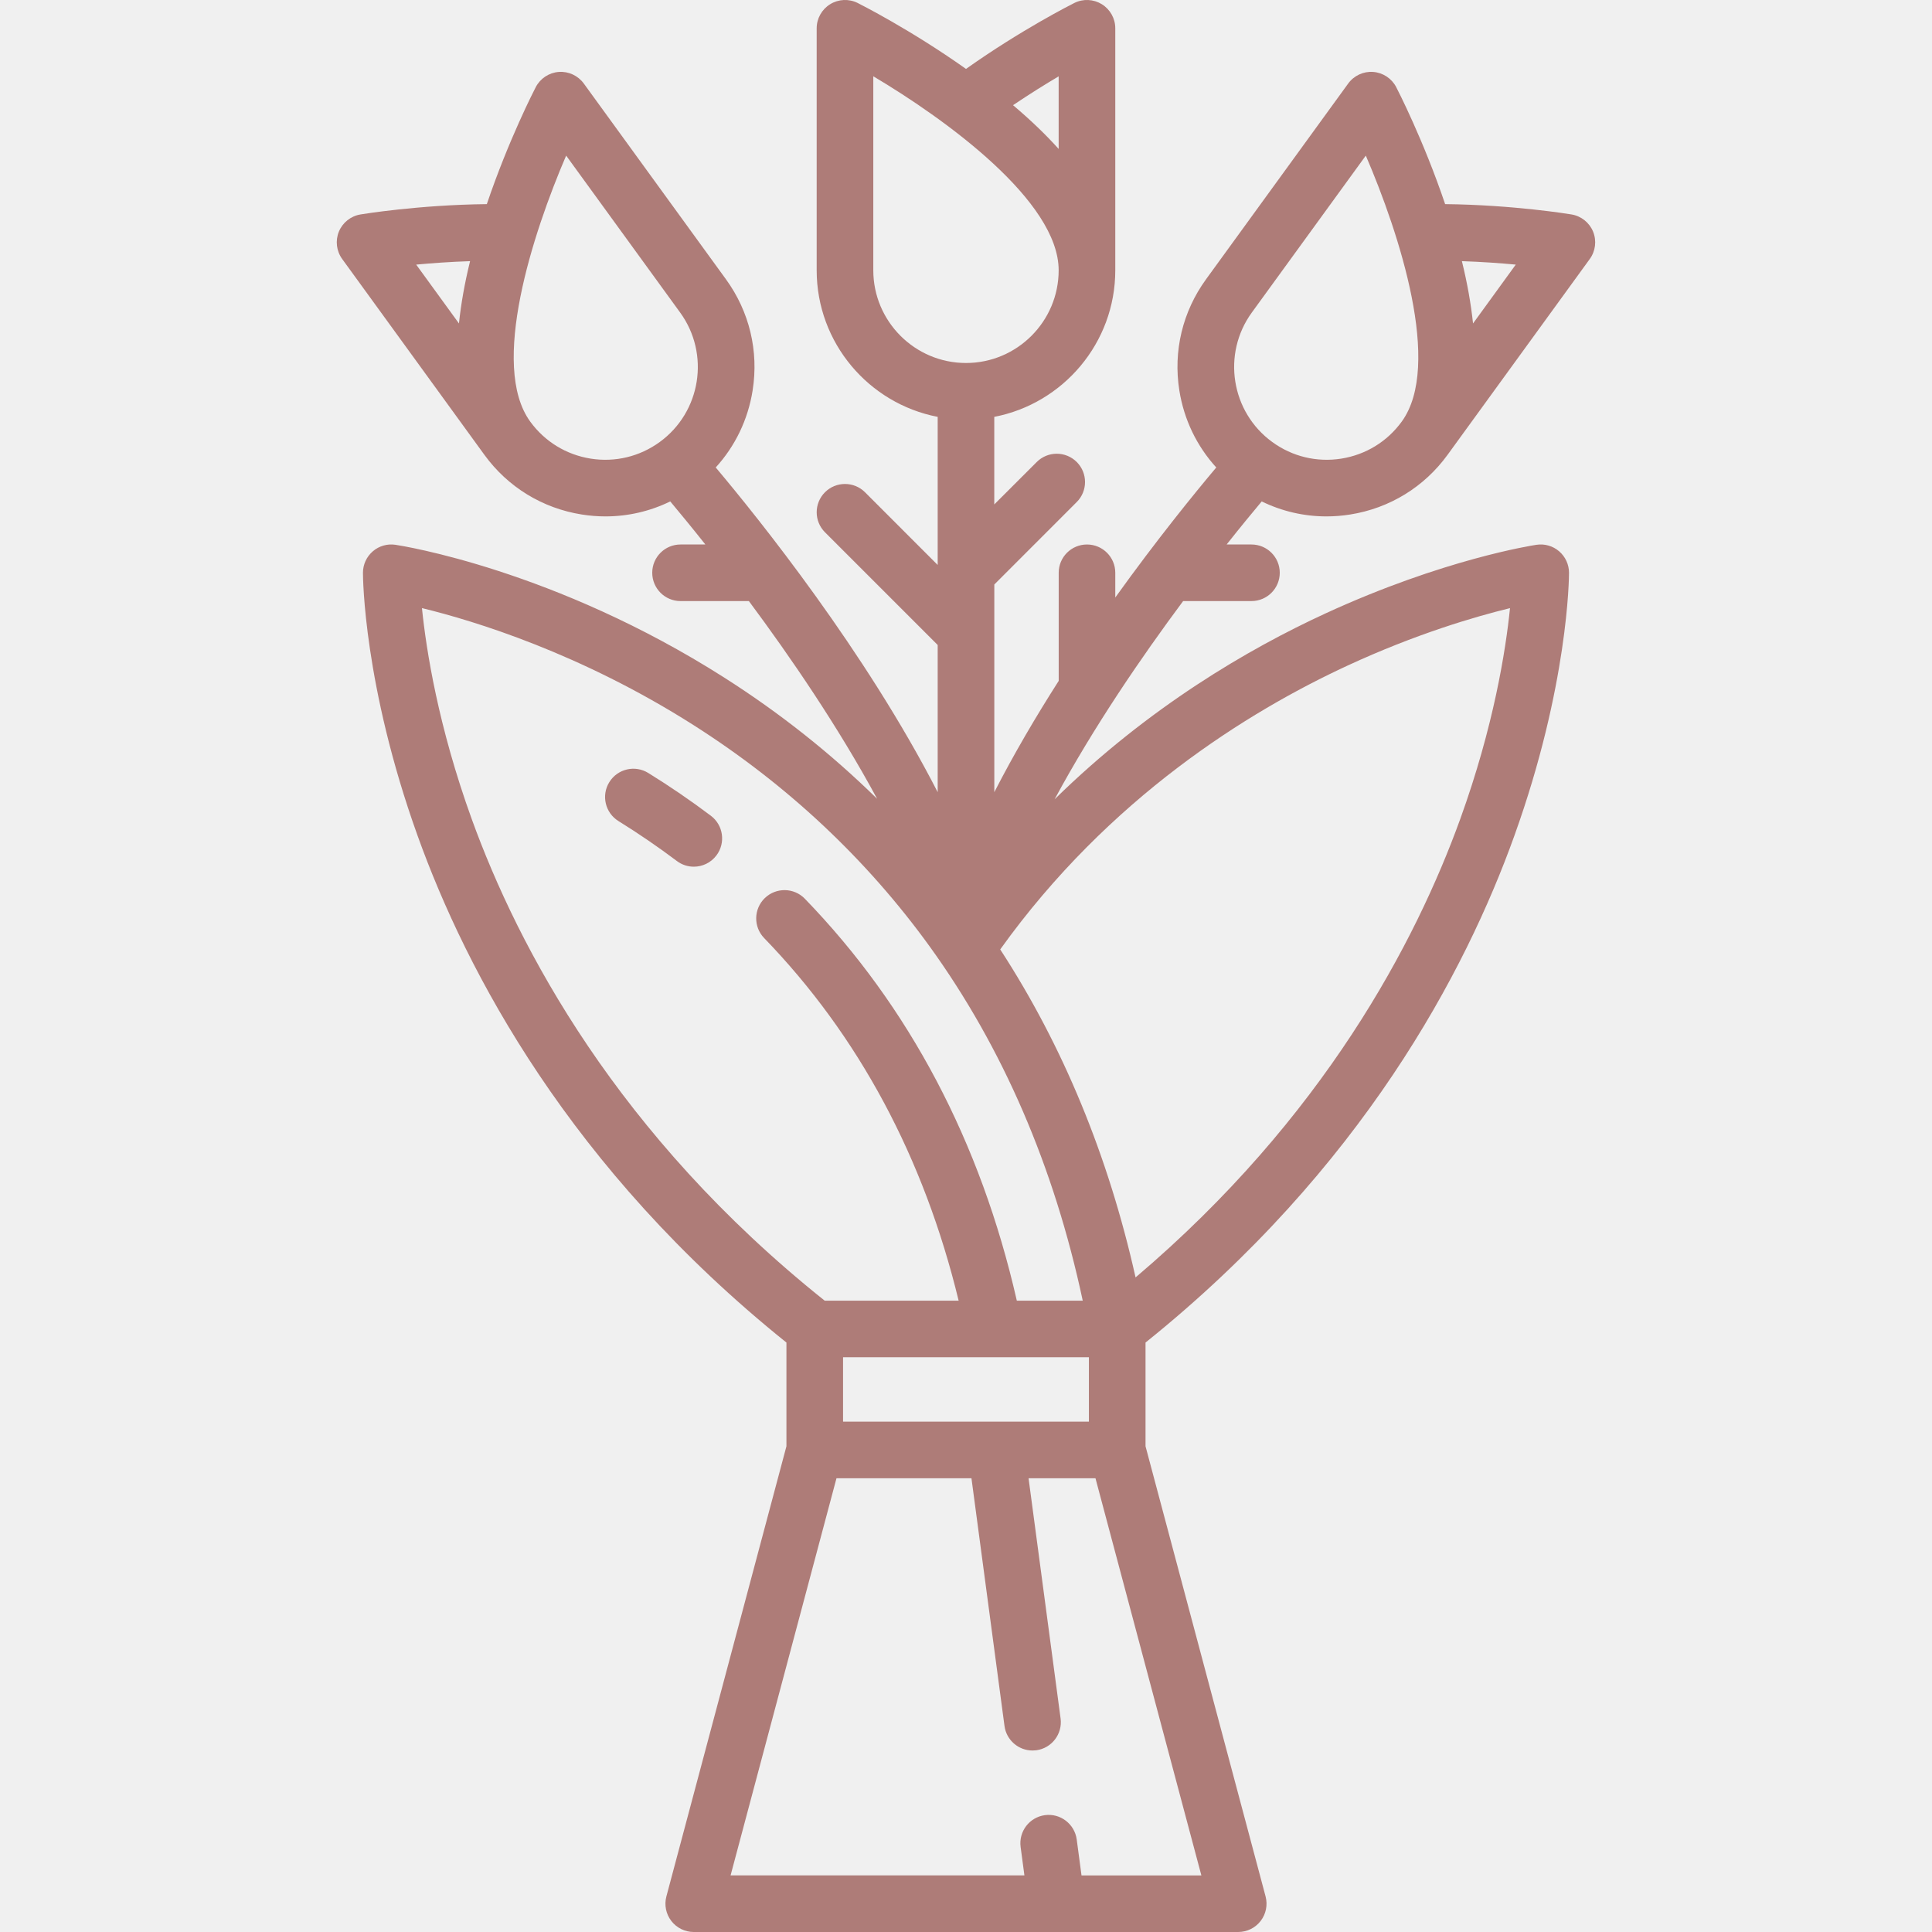
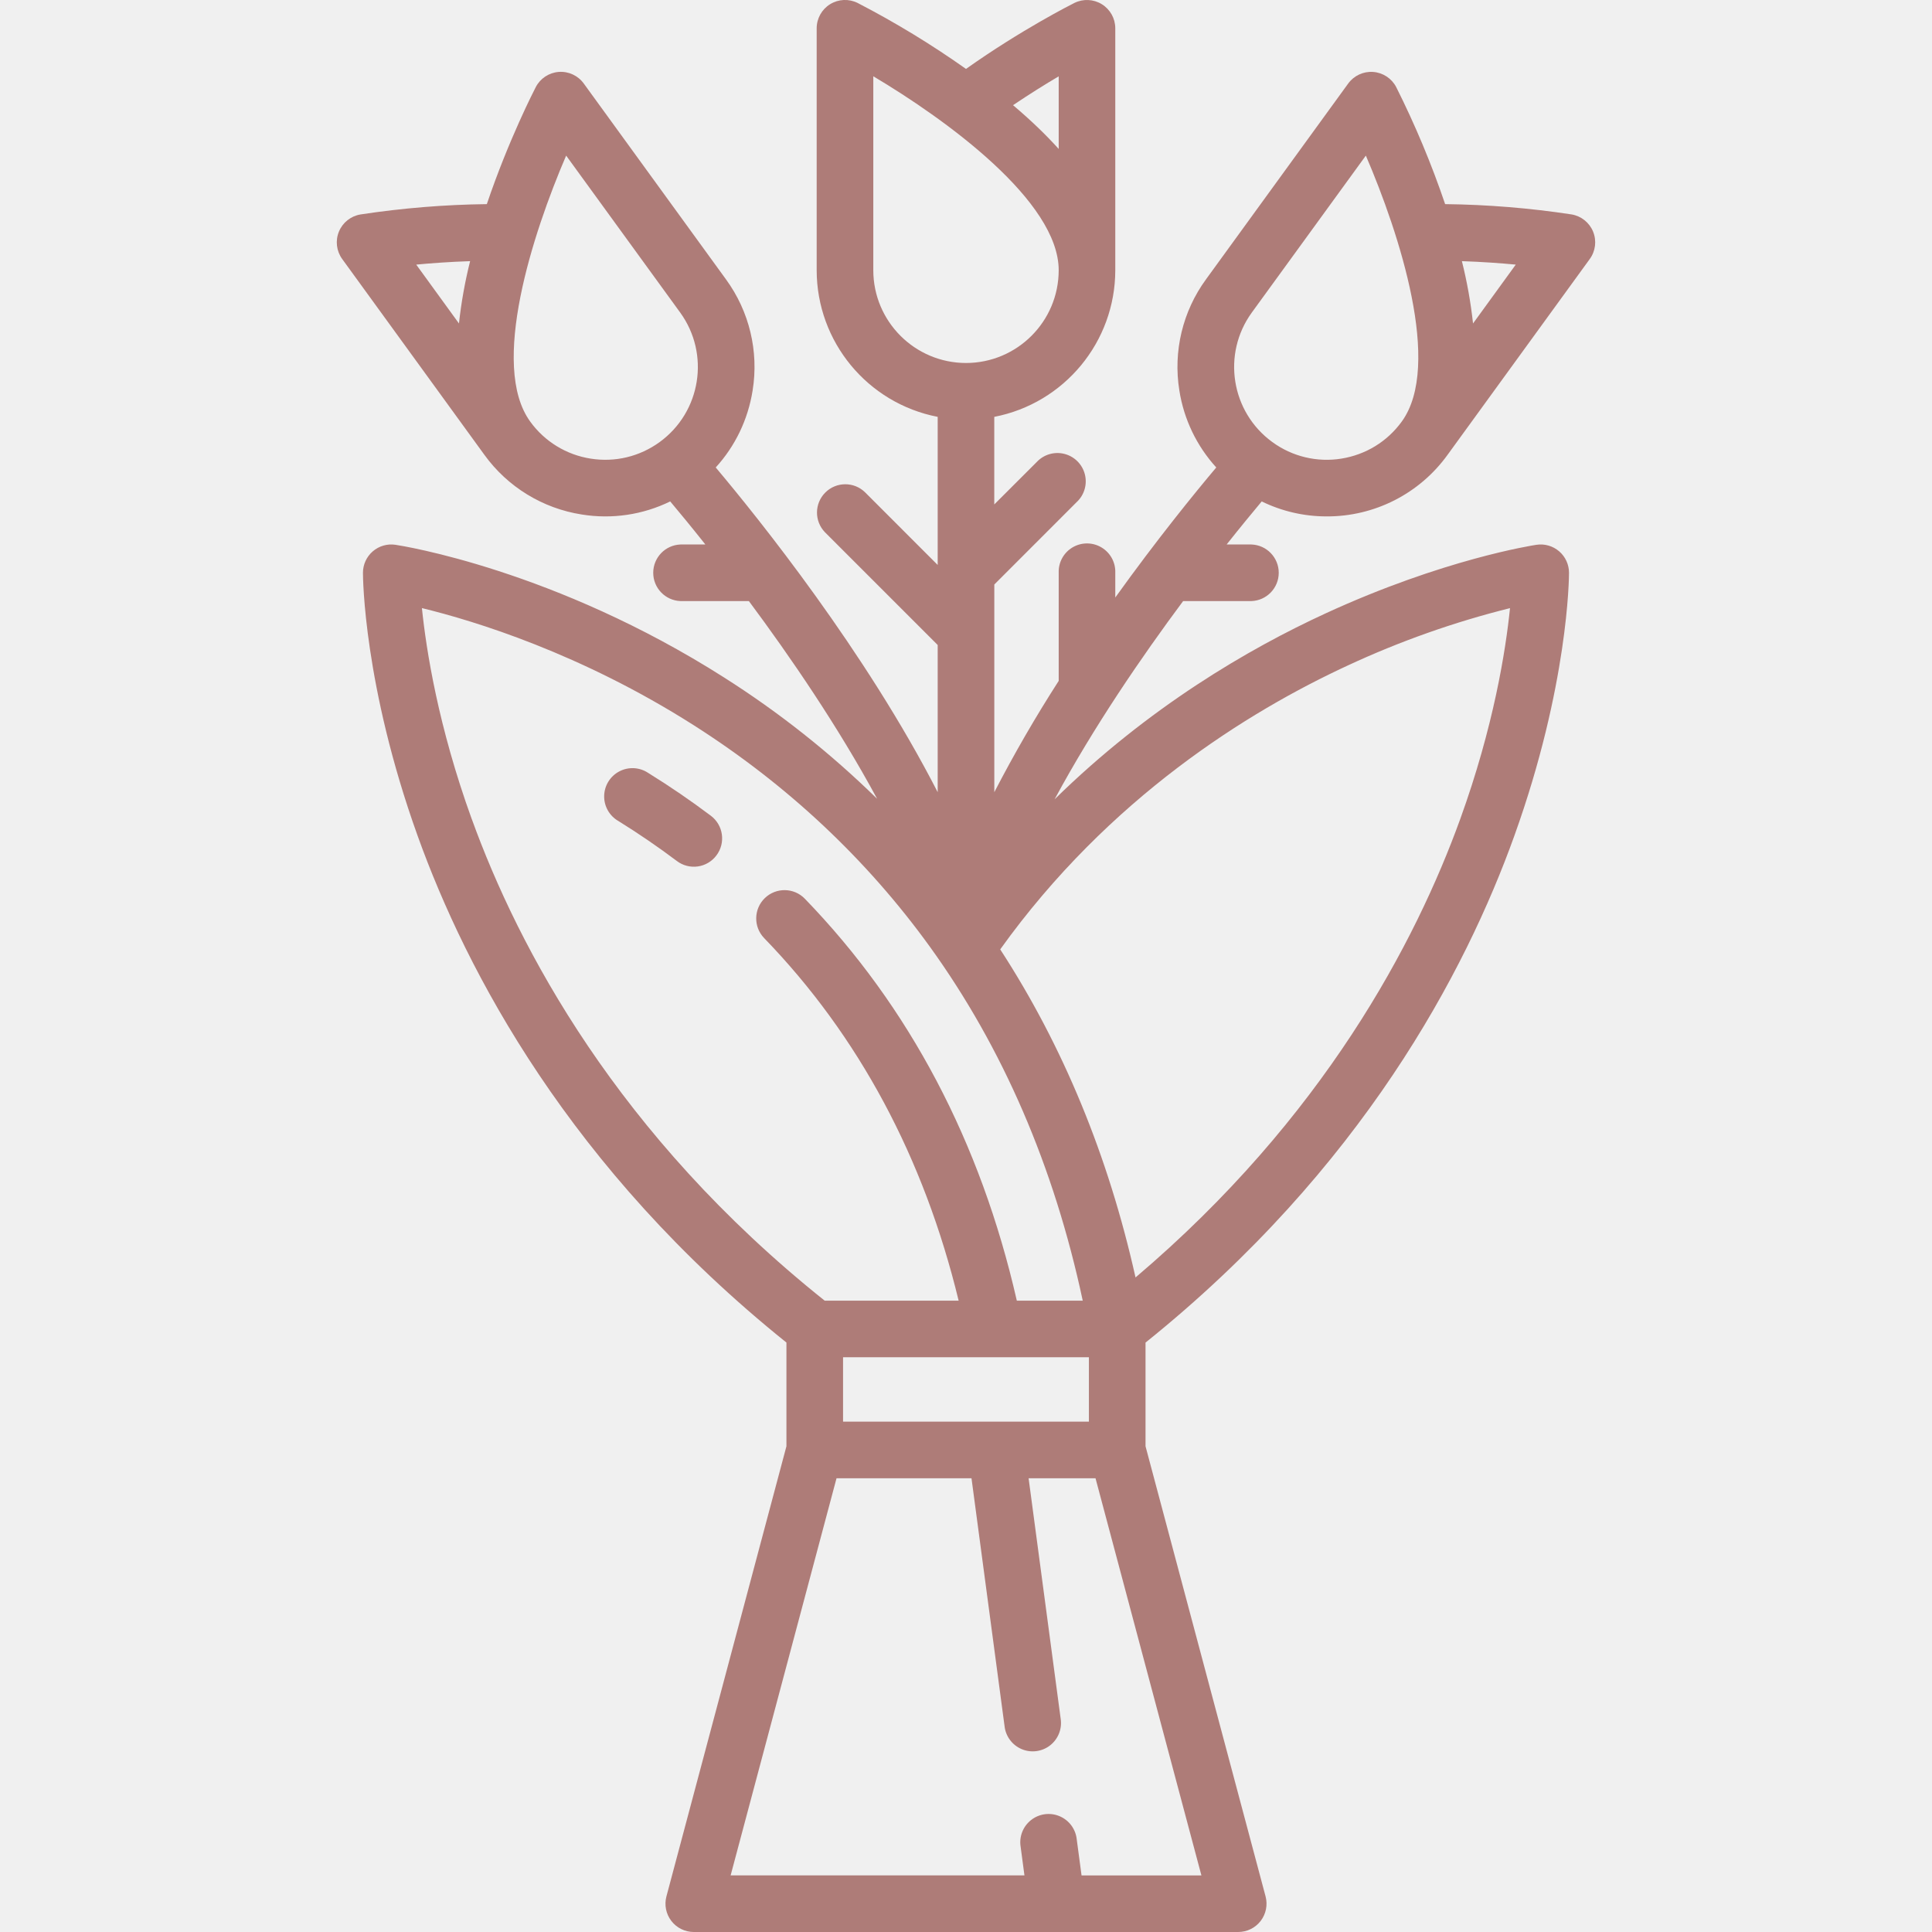
- <svg xmlns="http://www.w3.org/2000/svg" width="52" height="52" viewBox="0 0 52 52" fill="none">
-   <g clip-path="url(#clip0)">
-     <path d="M35.702 13.899C35.914 13.899 36.127 13.882 36.34 13.848C37.4 13.68 38.331 13.109 38.962 12.241L42.789 6.971C42.944 6.757 42.978 6.479 42.878 6.234C42.778 5.99 42.558 5.815 42.298 5.772C42.23 5.761 40.729 5.514 38.896 5.494C38.309 3.758 37.611 2.407 37.579 2.345C37.458 2.111 37.223 1.956 36.96 1.936C36.697 1.916 36.442 2.035 36.287 2.248L32.46 7.518C31.829 8.387 31.574 9.449 31.742 10.509C31.867 11.294 32.212 12.008 32.736 12.582C32.157 13.27 31.136 14.523 30.018 16.082V15.416C30.018 14.995 29.677 14.655 29.256 14.655C28.836 14.655 28.495 14.995 28.495 15.416V18.326C27.883 19.284 27.288 20.295 26.762 21.322V17.045C26.762 17.045 26.762 17.044 26.762 17.044V15.732L28.981 13.512C29.278 13.215 29.278 12.733 28.981 12.435C28.683 12.138 28.201 12.138 27.904 12.435L26.761 13.577V11.22C28.614 10.863 30.018 9.23 30.018 7.275V0.762C30.018 0.498 29.881 0.253 29.657 0.114C29.432 -0.025 29.152 -0.038 28.916 0.08C28.854 0.111 27.496 0.794 26 1.855C24.505 0.795 23.146 0.112 23.084 0.08C22.848 -0.038 22.567 -0.025 22.343 0.114C22.118 0.253 21.981 0.498 21.981 0.762V7.275C21.981 9.23 23.385 10.863 25.238 11.22V15.206L23.282 13.249C22.984 12.952 22.502 12.952 22.204 13.249C21.907 13.547 21.907 14.029 22.204 14.326L25.238 17.36V21.322C23.295 17.532 20.413 13.947 19.264 12.582C19.787 12.008 20.133 11.294 20.257 10.509C20.425 9.449 20.171 8.387 19.54 7.518L15.713 2.248C15.557 2.035 15.302 1.916 15.039 1.936C14.776 1.956 14.542 2.111 14.42 2.345C14.388 2.407 13.69 3.758 13.103 5.494C11.271 5.514 9.769 5.761 9.702 5.772C9.441 5.815 9.222 5.99 9.121 6.234C9.021 6.479 9.055 6.757 9.21 6.971L13.037 12.241C13.668 13.109 14.599 13.68 15.659 13.848C15.872 13.882 16.085 13.899 16.297 13.899C16.903 13.899 17.496 13.761 18.04 13.496C18.275 13.777 18.6 14.17 18.985 14.655H18.316C17.896 14.655 17.555 14.996 17.555 15.416C17.555 15.837 17.896 16.178 18.316 16.178H20.156C21.269 17.674 22.559 19.558 23.608 21.5C22.369 20.283 20.992 19.191 19.488 18.234C14.927 15.331 10.817 14.689 10.644 14.663C10.425 14.63 10.202 14.694 10.034 14.839C9.866 14.984 9.769 15.195 9.769 15.416C9.769 15.538 9.786 18.445 11.239 22.492C12.551 26.146 15.337 31.453 21.167 36.135V38.926L17.936 51.042C17.875 51.271 17.924 51.515 18.068 51.702C18.212 51.89 18.436 52 18.672 52H33.327C33.563 52 33.787 51.89 33.931 51.702C34.075 51.515 34.124 51.271 34.063 51.042L30.832 38.926V36.135C36.662 31.453 39.449 26.146 40.76 22.492C42.213 18.445 42.23 15.538 42.23 15.416C42.23 15.195 42.133 14.984 41.965 14.839C41.797 14.694 41.575 14.63 41.355 14.663C41.254 14.678 38.848 15.05 35.679 16.509C33.603 17.464 30.908 19.037 28.385 21.513C29.435 19.566 30.728 17.678 31.844 16.178H33.683C34.104 16.178 34.445 15.837 34.445 15.416C34.445 14.996 34.104 14.655 33.683 14.655H33.015C33.399 14.17 33.724 13.777 33.959 13.496C34.503 13.761 35.096 13.899 35.702 13.899ZM40.797 7.122L39.647 8.706C39.592 8.185 39.494 7.626 39.347 7.029C39.883 7.047 40.38 7.083 40.797 7.122ZM12.353 8.706L11.202 7.122C11.619 7.083 12.115 7.047 12.652 7.029C12.505 7.626 12.407 8.185 12.353 8.706ZM17.755 11.898C17.215 12.29 16.556 12.448 15.898 12.344C15.24 12.239 14.662 11.885 14.27 11.346C13.178 9.842 14.336 6.288 15.238 4.188L18.307 8.413C19.115 9.526 18.868 11.09 17.755 11.898ZM28.494 2.055V4.009C28.145 3.62 27.735 3.227 27.266 2.831C27.711 2.531 28.134 2.268 28.494 2.055ZM23.505 7.275V2.053C25.469 3.221 28.494 5.416 28.494 7.275C28.494 8.65 27.375 9.77 26 9.77C24.624 9.77 23.505 8.65 23.505 7.275ZM12.696 22.043C11.795 19.552 11.472 17.499 11.357 16.367C12.777 16.713 15.631 17.585 18.671 19.519C21.189 21.121 23.327 23.127 25.026 25.479C26.991 28.201 28.373 31.403 29.142 35.008H27.368C26.394 30.735 24.477 27.097 21.663 24.19C21.37 23.887 20.888 23.88 20.585 24.172C20.283 24.465 20.275 24.947 20.568 25.249C23.111 27.877 24.868 31.157 25.802 35.008H22.197C16.617 30.553 13.951 25.509 12.696 22.043ZM29.308 36.531V38.264H22.691V36.531H29.308ZM32.335 50.477H29.109L28.98 49.51C28.924 49.093 28.541 48.799 28.124 48.855C27.707 48.911 27.415 49.294 27.47 49.711L27.572 50.476H19.664L22.514 39.788H26.147L27.036 46.454C27.087 46.837 27.414 47.115 27.79 47.115C27.823 47.115 27.857 47.113 27.891 47.109C28.308 47.053 28.601 46.67 28.546 46.253L27.684 39.788H29.485L32.335 50.477ZM36.268 17.915C38.109 17.063 39.694 16.599 40.642 16.368C40.527 17.5 40.204 19.552 39.303 22.043C38.107 25.348 35.628 30.087 30.564 34.382C29.831 31.108 28.609 28.148 26.921 25.554C29.849 21.468 33.603 19.148 36.268 17.915ZM33.692 8.413L36.761 4.188C37.664 6.286 38.824 9.839 37.729 11.346C37.338 11.885 36.76 12.239 36.102 12.344C35.443 12.448 34.784 12.29 34.245 11.898C33.132 11.09 32.884 9.527 33.692 8.413Z" fill="#AE7C78" />
-     <path d="M19.133 21.956C18.595 21.551 18.028 21.163 17.449 20.805C17.091 20.583 16.622 20.693 16.4 21.051C16.178 21.408 16.289 21.878 16.646 22.099C17.186 22.434 17.714 22.795 18.216 23.173C18.354 23.277 18.514 23.327 18.674 23.327C18.905 23.327 19.133 23.222 19.283 23.023C19.536 22.687 19.469 22.209 19.133 21.956Z" fill="#AE7C78" />
+ <svg xmlns="http://www.w3.org/2000/svg" width="52" height="52" fill="none">
+   <g clip-path="url(#clip0)" fill="#AE7C78">
+     <path d="M35.702 13.899a3.992 3.992 0 003.26-1.658l3.827-5.27a.762.762 0 00-.491-1.2 24.533 24.533 0 00-3.402-.277 24.728 24.728 0 00-1.317-3.15.762.762 0 00-1.292-.096l-3.827 5.27a3.992 3.992 0 00-.718 2.99 3.99 3.99 0 00.994 2.074c-.58.688-1.6 1.941-2.718 3.5v-.666a.762.762 0 10-1.523 0v2.91a36.789 36.789 0 00-1.733 2.996v-5.59l2.219-2.22a.762.762 0 10-1.077-1.077l-1.143 1.142V11.22a4.024 4.024 0 003.257-3.945V.762A.762.762 0 0028.916.08c-.062.031-1.42.714-2.916 1.775A24.698 24.698 0 0023.084.08a.762.762 0 00-1.103.682v6.513a4.024 4.024 0 003.257 3.945v3.986l-1.956-1.957a.762.762 0 00-1.078 1.077l3.034 3.034v3.962c-1.943-3.79-4.825-7.375-5.974-8.74.523-.574.869-1.288.993-2.073a3.992 3.992 0 00-.717-2.99l-3.827-5.27a.761.761 0 00-1.293.096c-.032.062-.73 1.413-1.317 3.149a24.6 24.6 0 00-3.401.278.762.762 0 00-.492 1.199l3.827 5.27a3.992 3.992 0 002.622 1.607 3.972 3.972 0 002.38-.352c.236.28.561.674.946 1.159h-.669a.762.762 0 000 1.523h1.84c1.113 1.496 2.403 3.38 3.452 5.322a25.061 25.061 0 00-4.12-3.266c-4.561-2.903-8.671-3.545-8.844-3.571a.762.762 0 00-.875.753c0 .122.017 3.029 1.47 7.076 1.312 3.654 4.098 8.961 9.928 13.643v2.791l-3.23 12.116a.762.762 0 00.735.958h14.655a.762.762 0 00.736-.958l-3.231-12.116v-2.79c5.83-4.683 8.617-9.99 9.928-13.644 1.453-4.047 1.47-6.954 1.47-7.076a.762.762 0 00-.875-.753c-.1.015-2.507.387-5.676 1.846-2.076.955-4.771 2.528-7.294 5.004 1.05-1.947 2.343-3.835 3.459-5.335h1.839a.762.762 0 000-1.523h-.668c.384-.485.71-.878.944-1.159a3.974 3.974 0 001.743.403zm5.095-6.777l-1.15 1.584a12.435 12.435 0 00-.3-1.677c.536.018 1.033.054 1.45.093zM12.353 8.706l-1.15-1.584c.416-.04.912-.075 1.45-.093a12.417 12.417 0 00-.3 1.677zm5.402 3.192c-.54.392-1.199.55-1.857.446a2.478 2.478 0 01-1.628-.998c-1.092-1.504.066-5.058.968-7.158l3.07 4.225a2.498 2.498 0 01-.553 3.485zm10.74-9.843v1.954c-.35-.389-.76-.782-1.229-1.178.445-.3.868-.563 1.228-.776zm-4.99 5.22V2.053c1.964 1.168 4.99 3.363 4.99 5.222A2.498 2.498 0 0126 9.77a2.498 2.498 0 01-2.495-2.495zM12.696 22.042c-.901-2.49-1.224-4.543-1.34-5.675 1.421.346 4.275 1.218 7.315 3.152 2.518 1.602 4.656 3.608 6.355 5.96 1.965 2.722 3.347 5.924 4.116 9.529h-1.774c-.974-4.273-2.891-7.91-5.705-10.818a.762.762 0 10-1.095 1.06c2.543 2.627 4.3 5.907 5.234 9.758h-3.605c-5.58-4.455-8.246-9.5-9.5-12.966zm16.612 14.49v1.732h-6.617v-1.733h6.617zm3.027 13.945H29.11l-.129-.967a.762.762 0 10-1.51.2l.102.766h-7.908l2.85-10.688h3.633l.889 6.666a.762.762 0 101.51-.201l-.862-6.465h1.801l2.85 10.689zm3.933-32.562a24.291 24.291 0 014.374-1.547c-.115 1.132-.438 3.184-1.339 5.675-1.196 3.305-3.675 8.044-8.74 12.34-.732-3.275-1.954-6.235-3.642-8.83 2.928-4.085 6.682-6.405 9.347-7.638zm-2.576-9.502l3.07-4.225c.902 2.098 2.062 5.65.967 7.158-.391.539-.97.893-1.627.998a2.479 2.479 0 01-1.857-.446 2.498 2.498 0 01-.553-3.485z" />
+     <path d="M19.133 21.956a22.565 22.565 0 00-1.684-1.151.762.762 0 10-.803 1.294c.54.335 1.068.696 1.57 1.074a.758.758 0 001.067-.15.762.762 0 00-.15-1.067z" />
  </g>
  <defs>
    <clipPath id="clip0">
-       <rect width="52" height="52" fill="white" />
+       <path fill="#fff" d="M0 0h52v52H0z" />
    </clipPath>
  </defs>
</svg>
